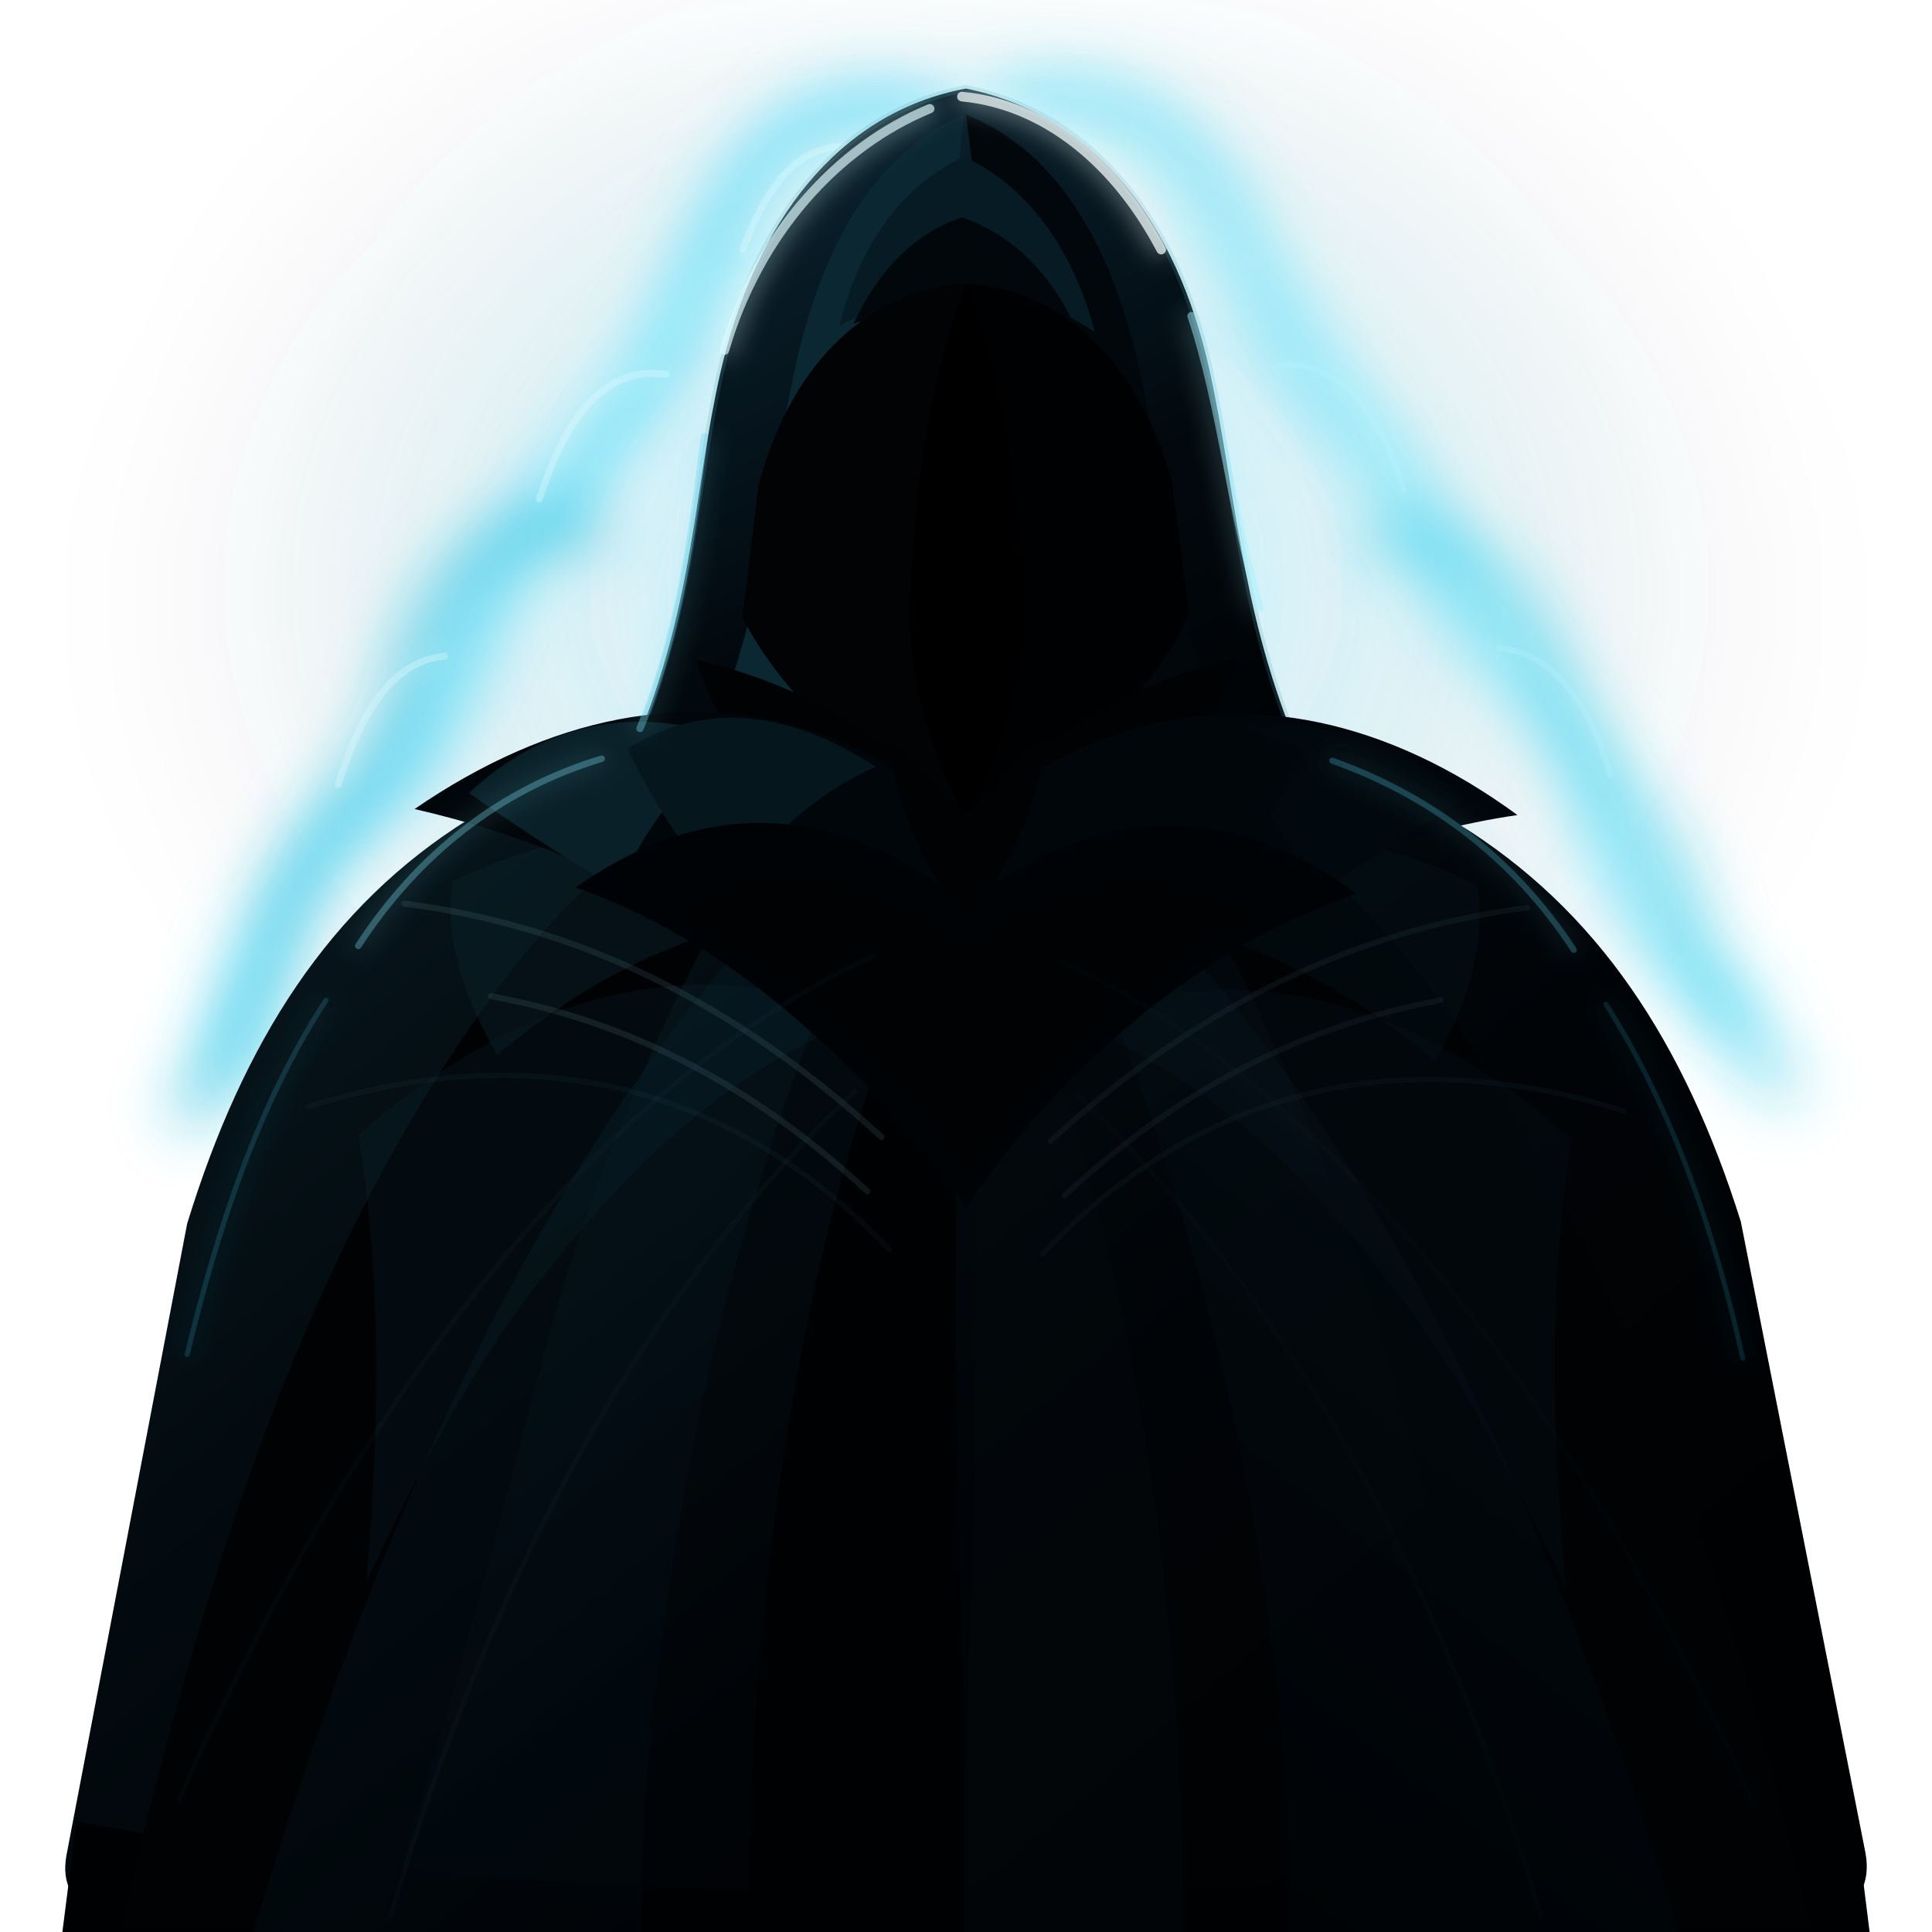
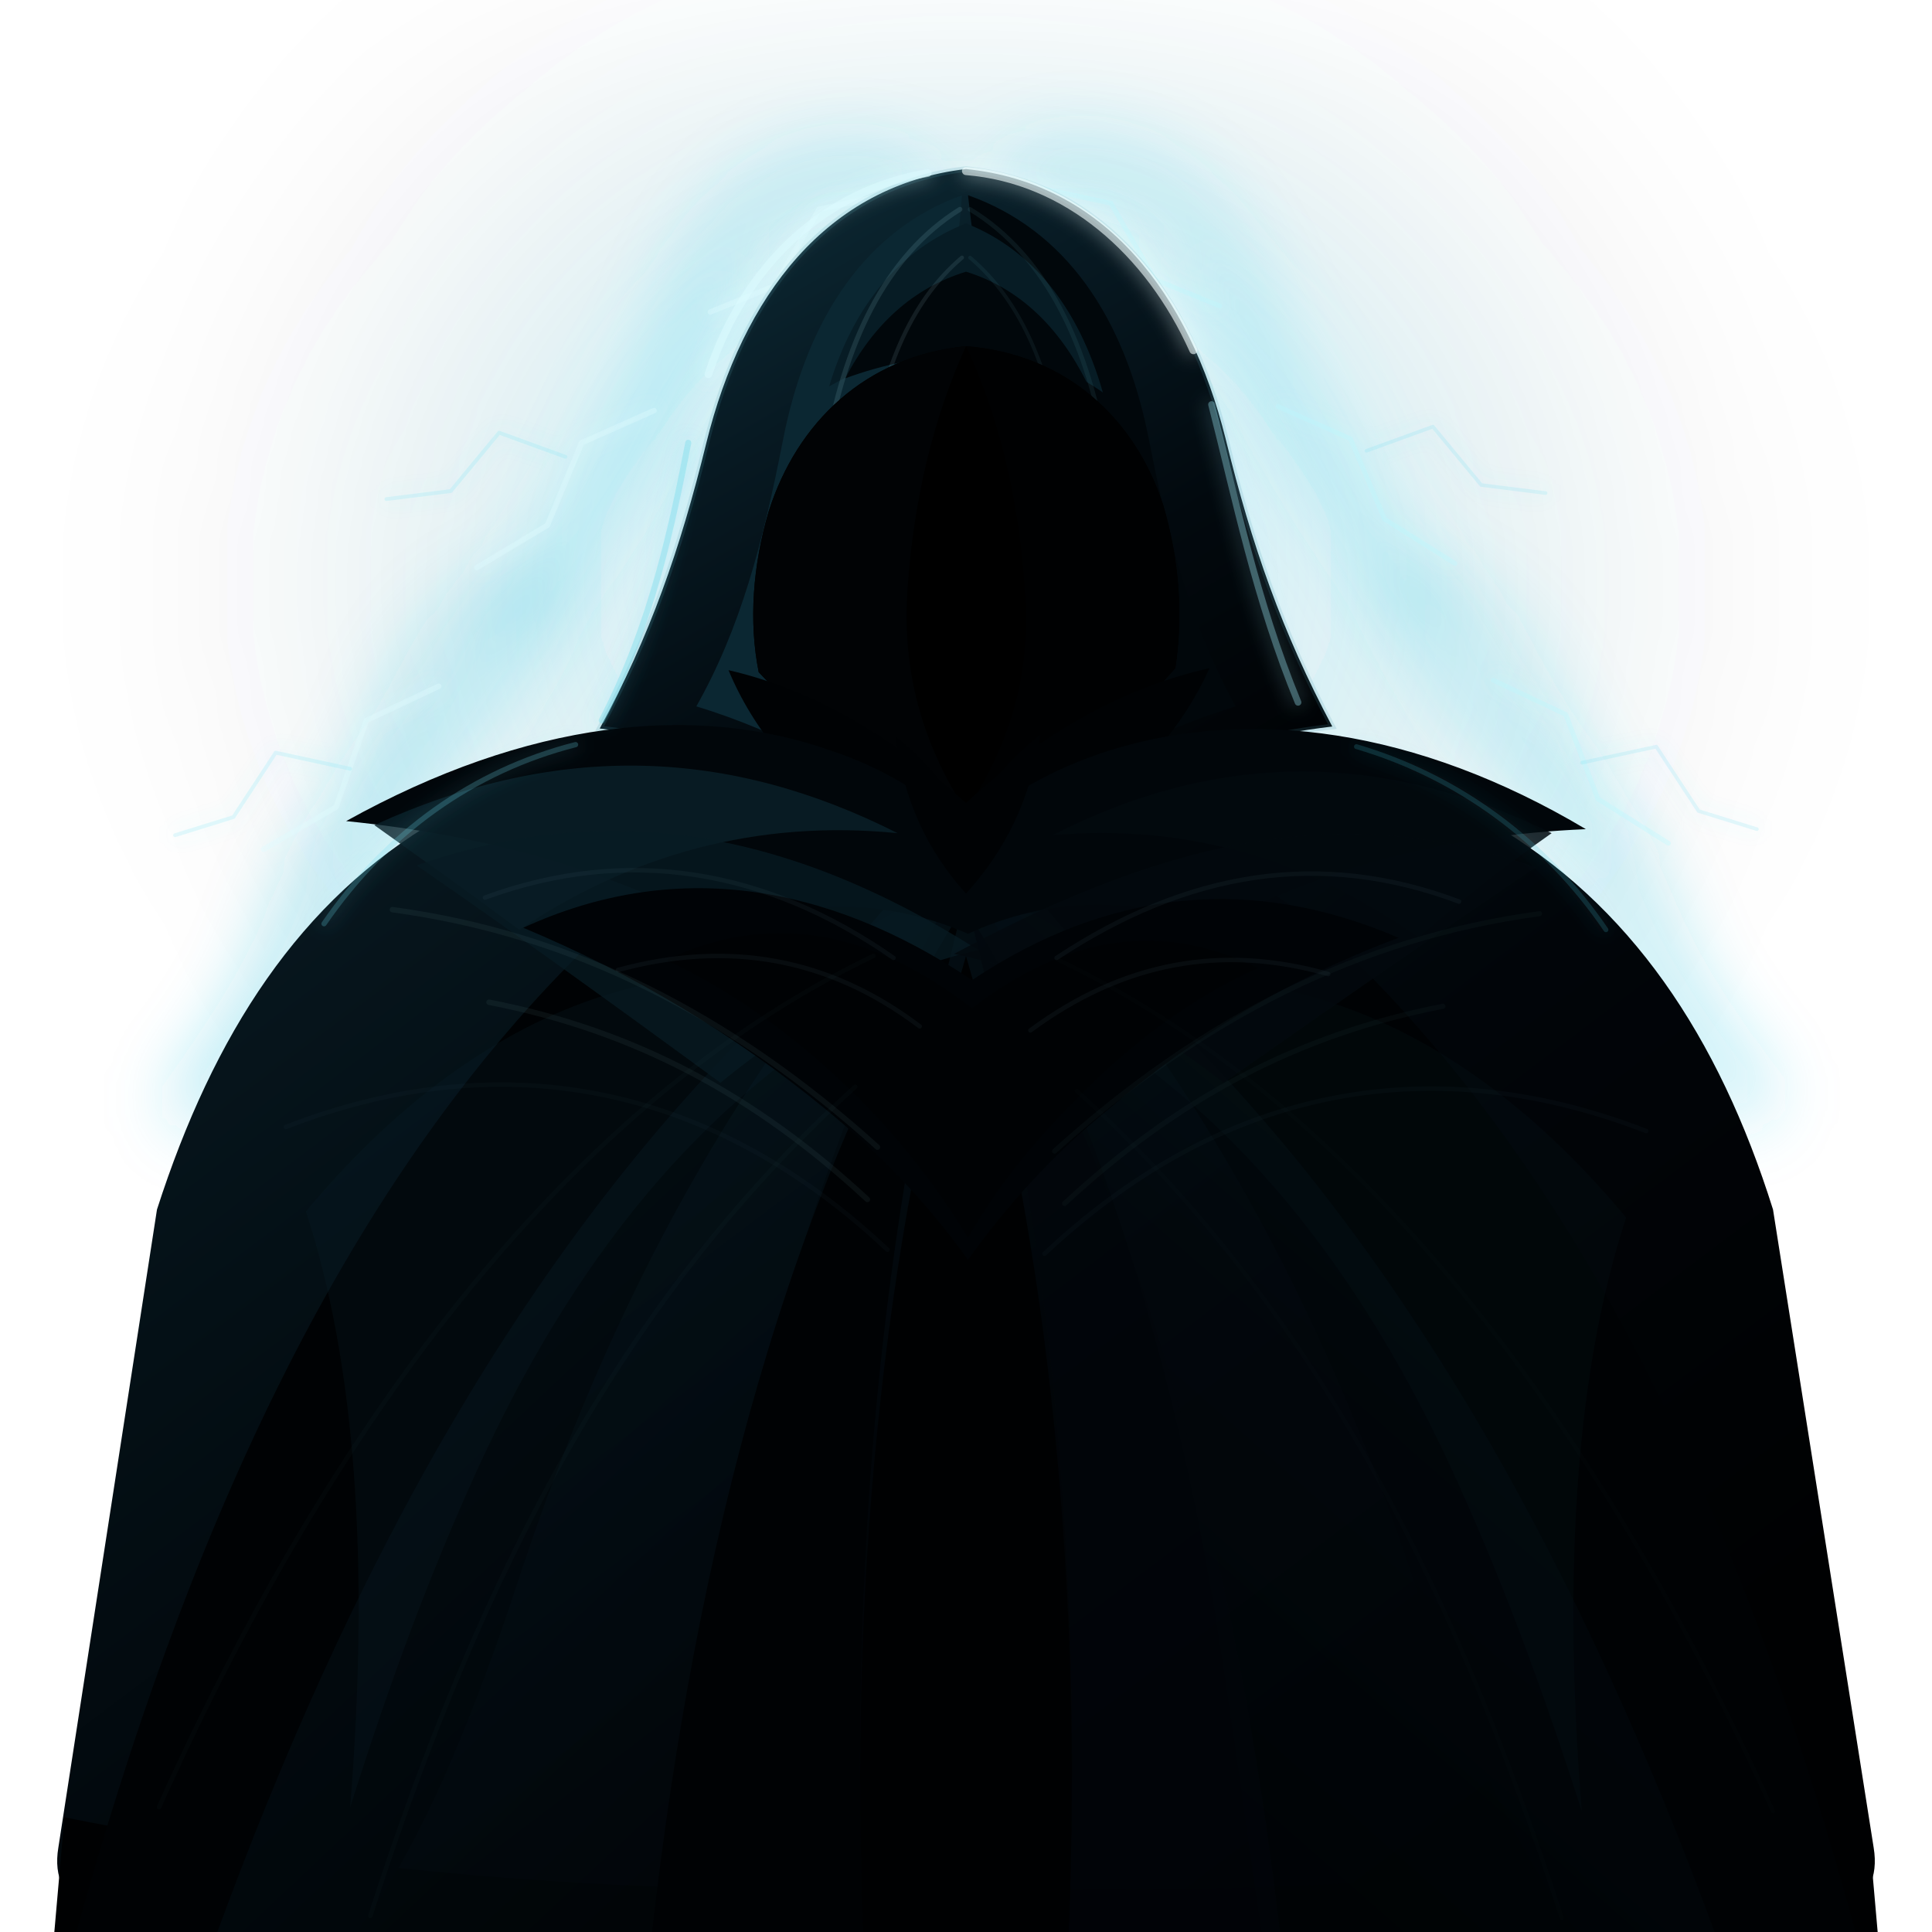
- <svg xmlns="http://www.w3.org/2000/svg" viewBox="0 0 96 96" role="img" aria-labelledby="v19-title v19-desc" data-brand-candidate="v19.1-reference-geometry-reset">
+ <svg xmlns="http://www.w3.org/2000/svg" viewBox="0 0 96 96" role="img" aria-labelledby="v19-title v19-desc" data-brand-candidate="v19.6-reference-geometry-reset">
  <defs>
-     <linearGradient id="v19-cloak" x1="20" y1="38" x2="69" y2="95" gradientUnits="userSpaceOnUse">
-       <stop stop-color="#07161d" />
-       <stop offset=".27" stop-color="#030b10" />
-       <stop offset=".62" stop-color="#010407" />
+     <linearGradient id="cloak" x1="22" y1="35" x2="68" y2="96" gradientUnits="userSpaceOnUse">
+       <stop stop-color="#081820" />
+       <stop offset=".22" stop-color="#041016" />
+       <stop offset=".56" stop-color="#010509" />
      <stop offset="1" stop-color="#000102" />
    </linearGradient>
-     <linearGradient id="v19-hood" x1="39" y1="5" x2="57" y2="42" gradientUnits="userSpaceOnUse">
-       <stop stop-color="#0b2631" />
-       <stop offset=".23" stop-color="#071923" />
-       <stop offset=".58" stop-color="#02090e" />
+     <linearGradient id="hood" x1="38" y1="9" x2="58" y2="43" gradientUnits="userSpaceOnUse">
+       <stop stop-color="#0d2a35" />
+       <stop offset=".28" stop-color="#071922" />
+       <stop offset=".63" stop-color="#02090e" />
      <stop offset="1" stop-color="#000204" />
    </linearGradient>
-     <linearGradient id="v19-fold-left" x1="18" y1="43" x2="58" y2="91" gradientUnits="userSpaceOnUse">
-       <stop stop-color="#0a2029" />
-       <stop offset=".48" stop-color="#031018" />
+     <linearGradient id="foldL" x1="12" y1="42" x2="58" y2="91" gradientUnits="userSpaceOnUse">
+       <stop stop-color="#0b2530" />
+       <stop offset=".46" stop-color="#041119" />
      <stop offset="1" stop-color="#000204" />
    </linearGradient>
-     <linearGradient id="v19-fold-right" x1="78" y1="42" x2="39" y2="91" gradientUnits="userSpaceOnUse">
-       <stop stop-color="#071923" />
-       <stop offset=".5" stop-color="#020a10" />
+     <linearGradient id="foldR" x1="83" y1="42" x2="39" y2="92" gradientUnits="userSpaceOnUse">
+       <stop stop-color="#081d27" />
+       <stop offset=".48" stop-color="#020b11" />
      <stop offset="1" stop-color="#000204" />
    </linearGradient>
-     <radialGradient id="v19-aura" cx="0" cy="0" r="1" gradientTransform="translate(48 29) rotate(90) scale(34 41)" gradientUnits="userSpaceOnUse">
-       <stop stop-color="#63e8ff" stop-opacity=".4" />
-       <stop offset=".43" stop-color="#1baed4" stop-opacity=".18" />
-       <stop offset="1" stop-color="#03151e" stop-opacity="0" />
+     <radialGradient id="halo" cx="0" cy="0" r="1" gradientTransform="translate(48 29) rotate(90) scale(35 39)" gradientUnits="userSpaceOnUse">
+       <stop stop-color="#68eaff" stop-opacity=".36" />
+       <stop offset=".38" stop-color="#22b7d8" stop-opacity=".18" />
+       <stop offset="1" stop-color="#04131b" stop-opacity="0" />
    </radialGradient>
-     <filter id="v19-blur-wide" x="-80%" y="-80%" width="260%" height="260%">
-       <feGaussianBlur stdDeviation="4.6" />
+     <filter id="wide" x="-100%" y="-100%" width="300%" height="300%">
+       <feGaussianBlur stdDeviation="5.6" />
    </filter>
-     <filter id="v19-blur-soft" x="-80%" y="-80%" width="260%" height="260%">
-       <feGaussianBlur stdDeviation="1.45" />
+     <filter id="soft" x="-100%" y="-100%" width="300%" height="300%">
+       <feGaussianBlur stdDeviation="1.7" />
    </filter>
-     <filter id="v19-glow" x="-120%" y="-120%" width="340%" height="340%">
-       <feGaussianBlur stdDeviation=".62" result="b" />
+     <filter id="glow" x="-120%" y="-120%" width="340%" height="340%">
+       <feGaussianBlur stdDeviation=".48" result="b" />
      <feMerge>
        <feMergeNode in="b" />
        <feMergeNode in="SourceGraphic" />
      </feMerge>
    </filter>
  </defs>
  <g data-brand-atmosphere="" data-brand-depth="far" aria-hidden="true">
-     <ellipse cx="48" cy="31" rx="38" ry="32" fill="url(#v19-aura)" filter="url(#v19-blur-wide)" opacity=".9" />
-     <g fill="none" stroke-linecap="round" stroke-linejoin="round" filter="url(#v19-blur-soft)">
-       <path d="M46.4 5.8C39.2 3.8 36.6 9.1 34.3 14.6C31.8 20.7 29.2 22.4 25.7 27.1C23 30.7 22.6 36.7 18.1 40.2C15 42.6 12.9 46.8 11.1 52.8" stroke="#39d8fa" stroke-opacity=".58" stroke-width="2.8" />
-       <path d="M39.2 12.8C34.4 12.5 32.4 16.5 30.8 21.2C29.3 25.8 25.1 27.6 23.4 31.8C21.8 35.8 19.4 39 16.3 41.7" stroke="#8cefff" stroke-opacity=".44" stroke-width="1.4" />
-       <path d="M29 26.2C24.1 25.6 21.2 30 20.1 34.6C19 39.2 15.2 41 14 45.8C13.2 49 11.9 52.1 9.6 55" stroke="#1ebddd" stroke-opacity=".54" stroke-width="2.3" />
-       <path d="M50.2 5.2C57.3 3.6 60.4 8.7 62.7 14.2C65.4 20.7 69.7 22.3 71.5 27.8C73 32.3 78.1 34.5 79.2 39.4C80.2 44 83.1 47.6 86.4 50.5" stroke="#42ddfb" stroke-opacity=".5" stroke-width="2.9" />
-       <path d="M58.9 12C63 11.8 65.8 15.2 67.1 19.4C68.4 23.7 72.8 25.7 73.8 30.5C74.6 34.3 78 37 80.2 40.7" stroke="#9ef4ff" stroke-opacity=".38" stroke-width="1.25" />
-       <path d="M68.8 26.7C73.2 26.1 76 30.2 77.4 34.5C78.8 38.8 82.7 40.7 83.6 45.1C84.2 48.5 86.1 51.4 88.5 53.8" stroke="#27c8e7" stroke-opacity=".48" stroke-width="2.1" />
+     <ellipse cx="48" cy="30" rx="38" ry="34" fill="url(#halo)" filter="url(#wide)" />
+     <g fill="none" stroke-linecap="round" stroke-linejoin="round" filter="url(#soft)">
+       <path d="M45.5 9.2C39.1 6.7 35.3 11.4 33.8 16.8C32.3 22.4 28.8 25.2 26.4 30.3C23.8 35.8 18.9 38.2 17.1 43.7C15.7 47.8 13 51.2 10.6 55.1" stroke="#36cbe9" stroke-opacity=".28" stroke-width="2.3" />
+       <path d="M38.2 15.3C34.2 14.5 31.7 18.1 30.4 22C29 26.1 25.8 28.4 24.6 32.4C23.5 36.2 20.1 39 18.6 42.6" stroke="#8cefff" stroke-opacity=".24" stroke-width="1.15" />
+       <path d="M27.3 29.4C23.5 29.1 20.7 32.3 19.5 36.2C18.4 40 15.2 42.3 14.2 46.1C13.5 49 11.6 52 9.2 54.7" stroke="#24b8d8" stroke-opacity=".26" stroke-width="1.75" />
+       <path d="M50.7 8.8C57.1 6.5 60.6 11.2 62.3 16.5C64.1 22.1 67.6 24.8 70 30C72.7 35.7 77.4 38.1 79.4 43.5C81 47.7 83.5 50.8 86.2 54.7" stroke="#3bd1ec" stroke-opacity=".25" stroke-width="2.45" />
+       <path d="M58.4 15C62.3 14.2 64.9 17.8 66.3 21.7C67.7 25.8 70.9 28 72.1 32.1C73.3 36 76.7 38.8 78.2 42.4" stroke="#a1f4ff" stroke-opacity=".2" stroke-width="1.05" />
+       <path d="M69.2 29.1C73 28.8 75.7 32 77 35.9C78.2 39.8 81.4 42 82.4 45.9C83.2 48.8 85 51.7 87.5 54.4" stroke="#29bfdc" stroke-opacity=".23" stroke-width="1.6" />
    </g>
-     <g fill="none" stroke-linecap="round" filter="url(#v19-glow)">
-       <path d="M43.6 7.5C39.8 6.4 38.1 9.3 36.9 12.4M33.1 18.6C29.7 18.1 27.9 21.4 26.8 24.8M22.1 32.6C19.2 32.9 17.8 35.9 16.8 39" stroke="#e4fcff" stroke-opacity=".34" stroke-width=".34" />
-       <path d="M52.3 7.1C55.9 6.1 58 9 59.2 12.1M63.4 18.2C66.6 17.7 68.8 20.9 69.7 24.3M74.5 32.2C77.2 32.4 79.1 35.2 80 38.5" stroke="#baf7ff" stroke-opacity=".27" stroke-width=".3" />
+     <g fill="none" stroke-linecap="round" stroke-linejoin="round" filter="url(#glow)">
+       <path d="M44.9 9.5L40.7 10.4L38.5 14.2L35.3 15.5M32.5 20.4L28.9 22L27.2 26.1L23.7 28.2M21.8 34.1L18.2 35.8L16.7 40.1L13.1 42.2" stroke="#dffcff" stroke-opacity=".38" stroke-width=".27" />
+       <path d="M51 9.2L55.2 10.1L57.4 13.9L60.6 15.2M63.5 20.2L67.1 21.8L68.8 25.8L72.3 28M74.2 33.8L77.8 35.5L79.4 39.7L82.9 41.9" stroke="#b9f7ff" stroke-opacity=".32" stroke-width=".24" />
+       <path d="M28.1 22.7L24.8 21.5L22.4 24.4L19.2 24.8M17.4 38.2L13.7 37.4L11.6 40.6L8.7 41.5" stroke="#70e5f8" stroke-opacity=".18" stroke-width=".19" />
+       <path d="M67.9 22.4L71.2 21.2L73.6 24.1L76.8 24.5M78.6 37.9L82.3 37.1L84.4 40.3L87.3 41.2" stroke="#5bd7ed" stroke-opacity=".16" stroke-width=".18" />
    </g>
  </g>
  <g data-brand-figure="" data-brand-depth="base">
-     <path data-brand-cloak="" d="M48 34.6C39.3 34.1 30.5 36.2 23.3 40.7C16.4 45 12.1 51.7 9.3 60.8L3.3 92.2C2.8 95 5.5 96 10.3 96H85.8C90.5 96 93.2 95 92.7 92.1L86.5 60.7C83.7 51.8 79.4 45.2 72.4 40.9C65.2 36.4 56.7 34.1 48 34.6Z" fill="url(#v19-cloak)" />
-     <path d="M3.8 90.5C18.4 93.3 33.4 94.3 48.1 93.7C62.7 94.3 77.9 93.3 92.2 90.4L92.9 96H3.1Z" fill="#000102" />
+     <path data-brand-cloak="" d="M48 34.8C38.9 34.1 29.7 36.1 21.8 40.7C14.9 44.7 10.6 51.4 7.8 60.1L2.9 91.8C2.4 94.8 5.1 96 10.3 96H85.8C90.9 96 93.6 94.8 93.1 91.8L88.1 60.1C85.4 51.5 81 44.9 74.1 40.9C66.2 36.2 57.1 34.1 48 34.8Z" fill="url(#cloak)" />
+     <path d="M3.2 90.3C17.1 93.1 32.2 94.3 48 93.8C63.9 94.3 79 93.1 92.8 90.3L93.3 96H2.7Z" fill="#000102" />
    <g data-brand-folds="" data-brand-depth="mid">
-       <path d="M6 95.8C10.1 78.2 15.4 61.6 24.9 48.9C29.3 43 34.2 39.5 40.1 38.2C34.2 47.2 29.6 57.3 26.7 68.5C23.3 81.5 21.2 89.2 18.7 96Z" fill="#000204" />
-       <path d="M12.6 96C17.4 79.9 24.4 62.4 35 49.2C39 44.2 42.4 41.1 45.3 39.5C39.5 51.5 35.4 64.4 33.4 77.9C32.2 85.4 31.8 91.3 31.9 96Z" fill="url(#v19-fold-left)" opacity=".52" />
-       <path d="M17.8 56.4C26 49.3 34.3 47.1 42.9 50.5C36.1 53.3 31.5 57.7 27 63.4C23.5 67.8 20.8 73.1 18.2 78.6C19 69.7 18.8 62.3 17.8 56.4Z" fill="#0b252f" opacity=".27" />
-       <path d="M22.5 43.8C30 40.1 38 40.5 45.3 45.5C37.3 44.6 30.6 47.5 24.7 52.4C22.8 49.1 22.1 46.2 22.5 43.8Z" fill="#0a2028" opacity=".5" />
-       <path d="M90 95.8C85.9 78.3 80.4 61.7 71 49C66.6 43.1 61.7 39.6 55.8 38.3C61.8 47.4 66.3 57.5 69.3 68.8C72.7 81.7 74.8 89.2 77.3 96Z" fill="#000204" />
-       <path d="M83.4 96C78.6 80 71.5 62.5 60.9 49.4C56.9 44.4 53.6 41.3 50.7 39.7C56.5 51.7 60.6 64.6 62.7 78.1C63.8 85.6 64.2 91.3 64.1 96Z" fill="url(#v19-fold-right)" opacity=".47" />
-       <path d="M78.1 56.6C70 49.5 61.6 47.4 53.1 50.7C59.9 53.5 64.5 57.9 69 63.7C72.5 68.1 75.2 73.4 77.8 78.9C77 69.9 77.1 62.5 78.1 56.6Z" fill="#071923" opacity=".22" />
-       <path d="M73.4 44C66 40.3 58 40.7 50.7 45.7C58.7 44.8 65.4 47.8 71.3 52.7C73.2 49.4 73.8 46.4 73.4 44Z" fill="#041118" opacity=".48" />
-       <path d="M37.2 96C37.1 79.8 39.8 61.5 45.2 48.6C46.3 46 47.2 43.9 48 42.2C47.2 57.5 47.4 73.7 48.1 88.4V96Z" fill="#000102" />
-       <path d="M58.8 96C58.9 79.9 56.2 61.7 50.8 48.8C49.7 46.2 48.8 44.1 48 42.4C48.8 57.7 48.6 73.9 47.9 88.6V96Z" fill="#02080d" opacity=".45" />
+       <path d="M3.8 96C9.1 76.8 16.8 59.2 29 47.2C34.6 41.8 40.4 40.6 45.6 43.3C36.9 52.6 30.3 64.7 25.8 78.4C23.3 86 20.7 92.1 17.7 96Z" fill="#000204" />
+       <path d="M10.8 96C17.1 78.8 25.9 61.7 39.4 49.1C42.5 46.2 45.4 44.5 47.4 44.2C40.5 56.7 36.8 70.8 34.9 84.6C34.2 89.6 33.7 93.4 33.3 96Z" fill="url(#foldL)" opacity=".48" />
+       <path d="M15.2 60.2C23.5 50.2 33.7 46.2 43.9 49.6C35.5 54.1 29 61.8 24.1 72.2C21.3 78.2 19.2 84.1 17.4 89.8C18.4 77.4 17.6 67.5 15.2 60.2Z" fill="#0a222c" opacity=".22" />
+       <path d="M92.2 96C87.1 77.2 79.5 59.7 67.2 47.6C61.7 42.1 55.9 40.9 50.6 43.6C59.2 52.9 65.8 65 70.3 78.7C72.8 86.3 75.4 92.1 78.4 96Z" fill="#000204" />
+       <path d="M85.2 96C79 79.2 70.2 62 56.8 49.4C53.6 46.5 50.8 44.8 48.7 44.5C55.5 57 59.2 71.1 61.1 84.9C61.8 89.8 62.3 93.5 62.7 96Z" fill="url(#foldR)" opacity=".41" />
+       <path d="M80.8 60.5C72.5 50.5 62.3 46.5 52.1 49.9C60.5 54.4 67 62.1 71.9 72.5C74.7 78.5 76.8 84.4 78.6 90C77.6 77.7 78.4 67.8 80.8 60.5Z" fill="#071923" opacity=".18" />
+       <path d="M32.4 96C34.5 77.4 39.2 58.9 47.8 45.2C43.7 61.1 42.2 78 42.9 96Z" fill="#000204" />
+       <path d="M63.6 96C61.5 77.7 56.8 59.2 48.2 45.5C52.3 61.4 53.8 78.3 53.1 96Z" fill="#01060a" opacity=".58" />
+       <path d="M42.9 96C42.2 79.4 43.8 61.8 48 47.5C52.2 61.8 53.8 79.4 53.1 96Z" fill="#000102" />
    </g>
-     <path data-brand-hood="" data-brand-depth="mid" d="M48 4.4C41.6 5.6 37.5 11.1 35.8 18.5C34.5 24.2 34.5 29.8 31.7 36.7C37.9 37.6 42.5 40 48 43.1C53.6 39.9 58.3 37.5 64.3 36.7C61.6 30 61.4 24.3 60.1 18.4C58.5 11.1 54.4 5.7 48 4.4Z" fill="url(#v19-hood)" stroke="#4c9caf" stroke-opacity=".2" stroke-width=".34" />
+     <path data-brand-hood="" data-brand-depth="mid" d="M48 8.4C41.1 9.2 36.9 14.7 35.1 22C33.8 27.3 32.3 31.6 29.8 36.2C36.7 37 42.2 39.4 48 42.8C53.9 39.3 59.5 36.9 66.2 36.1C63.7 31.4 62.2 27.1 60.9 21.8C59.1 14.6 54.9 9.1 48 8.4Z" fill="url(#hood)" stroke="#4b97a9" stroke-opacity=".17" stroke-width=".28" />
    <g data-brand-hood-layers="" data-brand-depth="near">
-       <path d="M47.9 5.7C43.4 7.6 40.7 12.4 39.4 18.8C38.2 24.4 38 29.9 35.7 35.5C39.4 36.6 42.8 38.6 46.4 41.2C45 34.2 45 27.3 46 20.5C46.7 15.6 47.5 9.9 47.9 5.7Z" fill="#0b2732" />
-       <path d="M48 5.7C52.6 7.5 55.4 12.4 56.7 18.8C57.9 24.3 58.2 29.8 60.4 35.4C56.8 36.6 53.4 38.5 49.7 41.2C51 34.2 51 27.1 50 20.3C49.3 15.5 48.5 9.8 48 5.7Z" fill="#01070b" />
-       <path d="M47.9 7.8C44.8 9.2 42.7 12.2 41.7 16.2C43.7 15.1 45.8 14.5 48 14.3C50.3 14.5 52.5 15.2 54.4 16.5C53.3 12.3 51 9.2 47.9 7.8Z" fill="#071b24" />
-       <path d="M47.8 10.8C45.4 11.6 43.6 13.5 42.4 16.1C44.2 15.4 46.1 15 48 14.9C50 15 51.8 15.5 53.5 16.4C52.3 13.7 50.4 11.7 47.8 10.8Z" fill="#01070b" />
+       <path d="M47.8 9.7C43.1 11.4 40.1 15.7 38.9 21.9C37.9 27 36.8 31.2 34.6 35.1C38.9 36.4 42.4 38.5 46.5 41C45.3 34.2 45.4 27.6 46.3 21.4C47 16.8 47.6 12.4 47.8 9.7Z" fill="#0b2732" />
+       <path d="M48.1 9.7C52.9 11.4 55.9 15.7 57.1 21.9C58.1 27 59.2 31.1 61.4 35.1C57.1 36.4 53.6 38.5 49.5 41C50.7 34.1 50.6 27.5 49.7 21.3C49 16.7 48.4 12.4 48.1 9.7Z" fill="#01070b" />
+       <path d="M48 11.1C44.7 12.4 42.4 15.2 41.2 19.2C43.3 18 45.6 17.3 48 17.1C50.5 17.3 52.8 18.1 54.8 19.5C53.6 15.3 51.3 12.4 48 11.1Z" fill="#071c25" />
+       <path d="M48 13.5C45.4 14.3 43.4 16.1 42 18.8C43.9 18.1 45.9 17.7 48 17.6C50.2 17.7 52.2 18.2 54 19C52.6 16.2 50.6 14.3 48 13.5Z" fill="#01070b" />
    </g>
-     <path data-brand-face-void="" data-brand-depth="deep" d="M48 14.1C42.7 14.5 39.2 18.5 37.7 24.1L36.9 30.7C39 34.7 42.8 38.2 48 40.7C53.3 38.1 57.2 34.6 59.1 30.5L58.2 23.8C56.6 18.3 53.1 14.4 48 14.1Z" fill="#000" />
+     <g data-brand-hood-seams="" data-brand-depth="near" fill="none" stroke-linecap="round">
+       <path d="M47.7 10.4C44 12.7 41.9 17.1 41 22.7C40.4 26.5 39.6 30.2 38.2 33.7" stroke="#9dd9e5" stroke-opacity=".13" stroke-width=".24" />
+       <path d="M48.2 10.4C52 12.7 54.1 17.2 55 22.7C55.6 26.4 56.4 30.1 57.8 33.6" stroke="#5caab8" stroke-opacity=".1" stroke-width=".22" />
+       <path d="M47.8 12.8C45.2 15 43.7 18.6 43.1 23.5" stroke="#bdebf2" stroke-opacity=".1" stroke-width=".2" />
+       <path d="M48.2 12.8C50.8 15 52.3 18.6 52.9 23.4" stroke="#72bbc8" stroke-opacity=".075" stroke-width=".18" />
+     </g>
+     <path data-brand-face-void="" data-brand-depth="deep" d="M48 17.2C43 17.7 39.6 21 38.2 25.4C37.4 28.1 37.2 30.9 37.7 33.4C40.3 36.2 43.7 38.6 48 40.3C52.4 38.5 55.8 36.2 58.4 33.2C58.8 30.6 58.6 27.8 57.8 25.1C56.4 20.8 53 17.6 48 17.2Z" fill="#000" />
    <g data-brand-face-depth="" data-brand-depth="deep">
-       <path d="M48 14.1C42.7 14.5 39.2 18.5 37.7 24.1L36.9 30.7C39 34.7 42.8 38.2 48 40.7C45.8 36.6 44.9 32.6 45.3 28.4C45.6 22.9 46.5 18 48 14.1Z" fill="#010305" />
-       <path d="M48 14.1C53.1 14.4 56.6 18.3 58.2 23.8L59.1 30.5C57.2 34.6 53.3 38.1 48 40.7C50.3 36.5 51.2 32.4 50.8 28.1C50.4 22.8 49.5 17.9 48 14.1Z" fill="#000102" />
+       <path d="M48 17.2C43 17.7 39.6 21 38.2 25.4C37.4 28.1 37.2 30.9 37.7 33.4C40.3 36.2 43.7 38.6 48 40.3C45.8 36.9 44.8 33.3 45.1 29.2C45.4 24.8 46.4 20.7 48 17.2Z" fill="#010305" />
+       <path d="M48 17.2C53 17.6 56.4 20.8 57.8 25.1C58.6 27.8 58.8 30.6 58.4 33.2C55.8 36.2 52.4 38.5 48 40.3C50.3 36.8 51.3 33.2 50.9 29C50.6 24.7 49.6 20.6 48 17.2Z" fill="#000102" />
    </g>
-     <path data-brand-neck-shadow="" d="M34.6 32.8C39.2 33.8 43.7 36.2 48 40.4C52.4 36.1 56.9 33.7 61.5 32.7C60.1 37 57.2 40.7 53.2 43.4C51 44.9 49.3 46.5 48 48.4C46.7 46.6 45 45 42.9 43.5C38.9 40.8 36 37.1 34.6 32.8Z" fill="#000204" />
+     <path data-brand-neck-shadow="" d="M36.2 33.3C40.1 34.2 44 36.3 48 39.9C52 36.2 56.1 34.1 60.1 33.2C58.8 36.1 56.5 38.8 53.1 41.2C50.9 42.8 49.3 44.4 48 46.2C46.7 44.4 45.1 42.8 42.9 41.3C39.6 38.9 37.4 36.2 36.2 33.3Z" fill="#000204" />
    <g data-brand-collar="" data-brand-depth="near">
-       <path d="M20.6 40.2C27.3 35.6 34.2 34.2 40.6 36.4C43.5 37.4 45.9 39 48 41.2C50.2 39 52.7 37.4 55.7 36.4C62.1 34.3 69 35.8 75.4 40.5C69.9 41.3 64.7 43.3 59.8 46.8C55.6 45.2 51.7 45.1 48 46.7C44.2 45.1 40.2 45.3 36.1 47C31 43.4 25.8 41.4 20.6 40.2Z" fill="#01060a" />
-       <path d="M23.3 39.4C27.1 35.9 31.5 35 36.4 36.7C33.9 38.7 32 41.2 30.7 44.2C27.9 42.5 25.4 40.9 23.3 39.4Z" fill="#0a2028" />
-       <path d="M31.2 37.2C35 34.8 39.2 35.3 43.5 38.1C40.6 39.4 38.1 41.6 36 44.6C33.9 42.1 32.3 39.6 31.2 37.2Z" fill="#06161d" />
-       <path d="M72.7 39.7C68.9 36.1 64.5 35.2 59.6 36.9C62.1 38.9 64 41.4 65.3 44.4C68.1 42.7 70.6 41.1 72.7 39.7Z" fill="#02090e" />
-       <path d="M64.8 37.4C61 35 56.8 35.5 52.5 38.3C55.4 39.6 57.9 41.8 60 44.8C62.1 42.3 63.7 39.8 64.8 37.4Z" fill="#01060a" />
-       <path d="M28.6 44.1C35 39.6 41.4 39.8 48 44.9C54.6 39.9 61.1 39.8 67.4 44.4C62.8 46 58.6 48.6 54.7 52.2C52.1 54.5 49.9 57.2 48 60C46.1 57.2 43.8 54.5 41.3 52.2C37.4 48.5 33.2 45.7 28.6 44.1Z" fill="#000306" />
-       <path d="M33.3 45.3C38.2 42.5 43.1 43 48 47C52.9 43.1 57.9 42.7 62.8 45.6C59.4 47.1 56.2 49.3 53.2 52.3C51.2 54.2 49.5 56.4 48 58.7C46.5 56.4 44.8 54.2 42.8 52.3C39.8 49.3 36.6 47 33.3 45.3Z" fill="#000204" />
-       <path data-brand-throat="" d="M44.1 36.6C45.6 37.7 46.9 39.2 48 41C49.2 39.2 50.5 37.7 52 36.6C51.5 40.2 50.2 43.2 48 45.7C45.9 43.2 44.6 40.2 44.1 36.6Z" fill="#000204" />
+       <path d="M17.2 40.8C26.2 35.8 34.5 34.9 41.3 37.3C44 38.2 46.2 39.6 48 41.3C50 39.5 52.3 38.2 55.1 37.3C62.1 35.1 70.4 36.2 78.8 41.2C71.9 41.5 65.8 43.1 60.3 46C56.1 44.5 52 44.6 48.1 46.4C44.2 44.7 40.1 44.6 35.8 46.2C30.3 43.2 24.1 41.5 17.2 40.8Z" fill="#01060a" />
+       <path d="M18.6 41C27.8 36.8 36.3 37.2 44.6 41.4C37.6 40.7 31.3 42.5 25.8 46.2C23.1 44.2 20.7 42.5 18.6 41Z" fill="#0a2028" opacity=".82" />
+       <path d="M77.1 41.4C68.5 37.2 60.3 37.4 52.3 41.5C59.1 40.9 65.1 42.8 70.5 46.6C72.9 44.5 75.1 42.8 77.1 41.4Z" fill="#02090e" opacity=".86" />
+       <path d="M20.7 43C30.2 39.7 39.1 41.2 48.6 47.2C44 48.3 39.8 50.5 35.8 53.8C30.2 49.7 25.2 46.1 20.7 43Z" fill="#071b23" opacity=".72" />
+       <path d="M76.3 43.1C67.3 39.9 58.7 41.3 47.4 47.4C52.2 48.4 56.6 50.5 60.8 53.8C66.5 49.8 71.7 46.2 76.3 43.1Z" fill="#02090e" opacity=".82" />
+       <path d="M26 46.1C33.4 42.7 41 43.8 48.3 48.7C55.2 44.1 62.3 43.5 69.5 46.6C64.1 48.6 59.3 51.5 55.1 55.1C52.4 57.3 50.1 59.8 48.1 62.6C46.1 59.8 43.7 57.3 41 55.1C36.5 51.4 31.5 48.4 26 46.1Z" fill="#000306" />
+       <path d="M33.1 47.7C38 45.4 43 46 48.3 50.1C53.1 46.4 57.8 45.8 62.5 48.1C59.2 49.6 56.2 51.8 53.4 54.7C51.2 56.9 49.4 59.2 48.1 61.5C46.7 59.2 44.9 56.8 42.7 54.6C39.7 51.6 36.5 49.3 33.1 47.7Z" fill="#000204" />
+       <path data-brand-throat="" d="M44.5 36.6C45.8 37.6 47 39 48 40.6C49.1 39 50.3 37.6 51.7 36.5C51.2 39.7 50 42.2 48 44.4C46.1 42.3 44.9 39.8 44.5 36.6Z" fill="#000204" />
+       <path d="M24.1 44.6C31.2 42 38.1 43.2 44.4 47.6M72.5 44.8C65.6 42.2 59 43.3 52.5 47.6M30.7 48.2C36.2 46.7 41.2 47.6 45.7 51M66 48.4C60.7 46.9 55.8 47.8 51.2 51.2" fill="none" stroke="#83b4bd" stroke-opacity=".06" stroke-width=".22" stroke-linecap="round" />
    </g>
    <g data-brand-upper-folds="" data-brand-depth="mid" fill="none" stroke-linecap="round">
-       <path d="M20.1 44.9C28.7 46 36.5 49.8 43.8 56.5M24.4 49.5C31.5 50.8 37.6 54.1 43.1 59.2" stroke="#86b8c2" stroke-opacity=".12" stroke-width=".3" />
-       <path d="M75.9 45.1C67.3 46.2 59.5 50 52.2 56.7M71.6 49.7C64.5 51 58.4 54.3 52.9 59.4" stroke="#5a8f9a" stroke-opacity=".09" stroke-width=".28" />
-       <path d="M15.3 55C26.8 51.4 36.6 54.1 44.2 62.1M80.7 55.2C69.2 51.6 59.4 54.3 51.8 62.3" stroke="#3c6e78" stroke-opacity=".08" stroke-width=".26" />
+       <path d="M19.5 45.2C28.4 46.4 36.3 50.4 43.6 57M24.3 49.8C31.5 51.2 37.5 54.4 43.1 59.6" stroke="#8ab9c2" stroke-opacity=".07" stroke-width=".27" />
+       <path d="M76.5 45.4C67.6 46.6 59.7 50.6 52.4 57.2M71.7 50C64.5 51.4 58.5 54.6 52.9 59.8" stroke="#5c9099" stroke-opacity=".052" stroke-width=".25" />
+       <path d="M14.2 56C25.3 51.7 35.6 54.1 44.1 62.1M81.8 56.2C70.7 51.9 60.4 54.3 51.9 62.3" stroke="#3c6e78" stroke-opacity=".05" stroke-width=".22" />
    </g>
-     <g data-brand-rim-light="" data-brand-depth="near-light" fill="none" stroke-linecap="round" filter="url(#v19-glow)">
-       <path d="M31.8 36.2C33.8 31.3 34.4 26.4 35 21.7" stroke="#72dcef" stroke-opacity=".38" stroke-width=".36" />
-       <path d="M36 17.4C37.7 11.6 41.6 7.3 46.2 5.4" stroke="#dffcff" stroke-opacity=".66" stroke-width=".46" />
-       <path d="M47.8 4.8C52 5.2 55.5 8.2 57.7 12.4" stroke="#f4ffff" stroke-opacity=".72" stroke-width=".48" />
-       <path d="M59.2 15.7C60.7 20.2 61.2 25.6 62.6 30.2" stroke="#a7f1ff" stroke-opacity=".48" stroke-width=".4" />
-       <path d="M29.9 37.7C24.9 39.2 20.8 42.4 17.8 47" stroke="#7de5f6" stroke-opacity=".32" stroke-width=".32" />
-       <path d="M66.2 37.8C71 39.5 75.2 42.6 78.2 47.2" stroke="#55cee5" stroke-opacity=".27" stroke-width=".3" />
-       <path d="M16.2 49.7C12.8 54.9 10.8 61.1 9.3 67.3" stroke="#3dc5df" stroke-opacity=".18" stroke-width=".25" />
-       <path d="M79.8 49.9C83.1 55.1 85.2 61.2 86.6 67.5" stroke="#2eb7d5" stroke-opacity=".16" stroke-width=".24" />
+     <g data-brand-rim-light="" data-brand-depth="near-light" fill="none" stroke-linecap="round" filter="url(#glow)">
+       <path d="M29.9 35.8C32.4 31 33.4 26.1 34.2 22" stroke="#62d6e9" stroke-opacity=".31" stroke-width=".3" />
+       <path d="M35.2 18.6C37 13.1 41.1 9.4 46.1 8.6" stroke="#ddfbff" stroke-opacity=".53" stroke-width=".38" />
+       <path d="M48 8.5C53 8.9 57.1 12.5 59.3 17.4" stroke="#f2ffff" stroke-opacity=".6" stroke-width=".4" />
+       <path d="M60.2 20.1C61.4 24.8 62.4 29.8 64.5 34.9" stroke="#9be9f7" stroke-opacity=".35" stroke-width=".33" />
+       <path d="M28.6 37C23.5 38.3 19.2 41.4 16.1 45.9" stroke="#66dcef" stroke-opacity=".23" stroke-width=".26" />
+       <path d="M67.4 37.1C72.5 38.6 76.8 41.8 79.8 46.2" stroke="#42c3da" stroke-opacity=".18" stroke-width=".24" />
    </g>
    <g data-brand-texture="" data-brand-depth="mid" fill="none" stroke-linecap="round">
-       <path d="M8.9 89.4C18.2 68.5 30.3 53.5 43.4 47.5M19.4 95.2C24.4 78.4 31.8 64.4 42.5 54.2" stroke="#69a8b4" stroke-opacity=".035" stroke-width=".24" />
-       <path d="M87.1 89.6C77.8 68.7 65.7 53.7 52.6 47.7M76.6 95.3C71.6 78.6 64.2 64.6 53.5 54.4" stroke="#477983" stroke-opacity=".026" stroke-width=".22" />
+       <path d="M7.9 89.8C17.3 68.9 29.4 54.2 43.4 47.5M18.4 95.2C24 77.8 31.2 64.2 42.5 54" stroke="#65a4af" stroke-opacity=".025" stroke-width=".22" />
+       <path d="M88.1 90C78.7 69.1 66.6 54.4 52.6 47.7M77.6 95.3C72 78 64.8 64.4 53.5 54.2" stroke="#477983" stroke-opacity=".018" stroke-width=".2" />
    </g>
  </g>
</svg>
